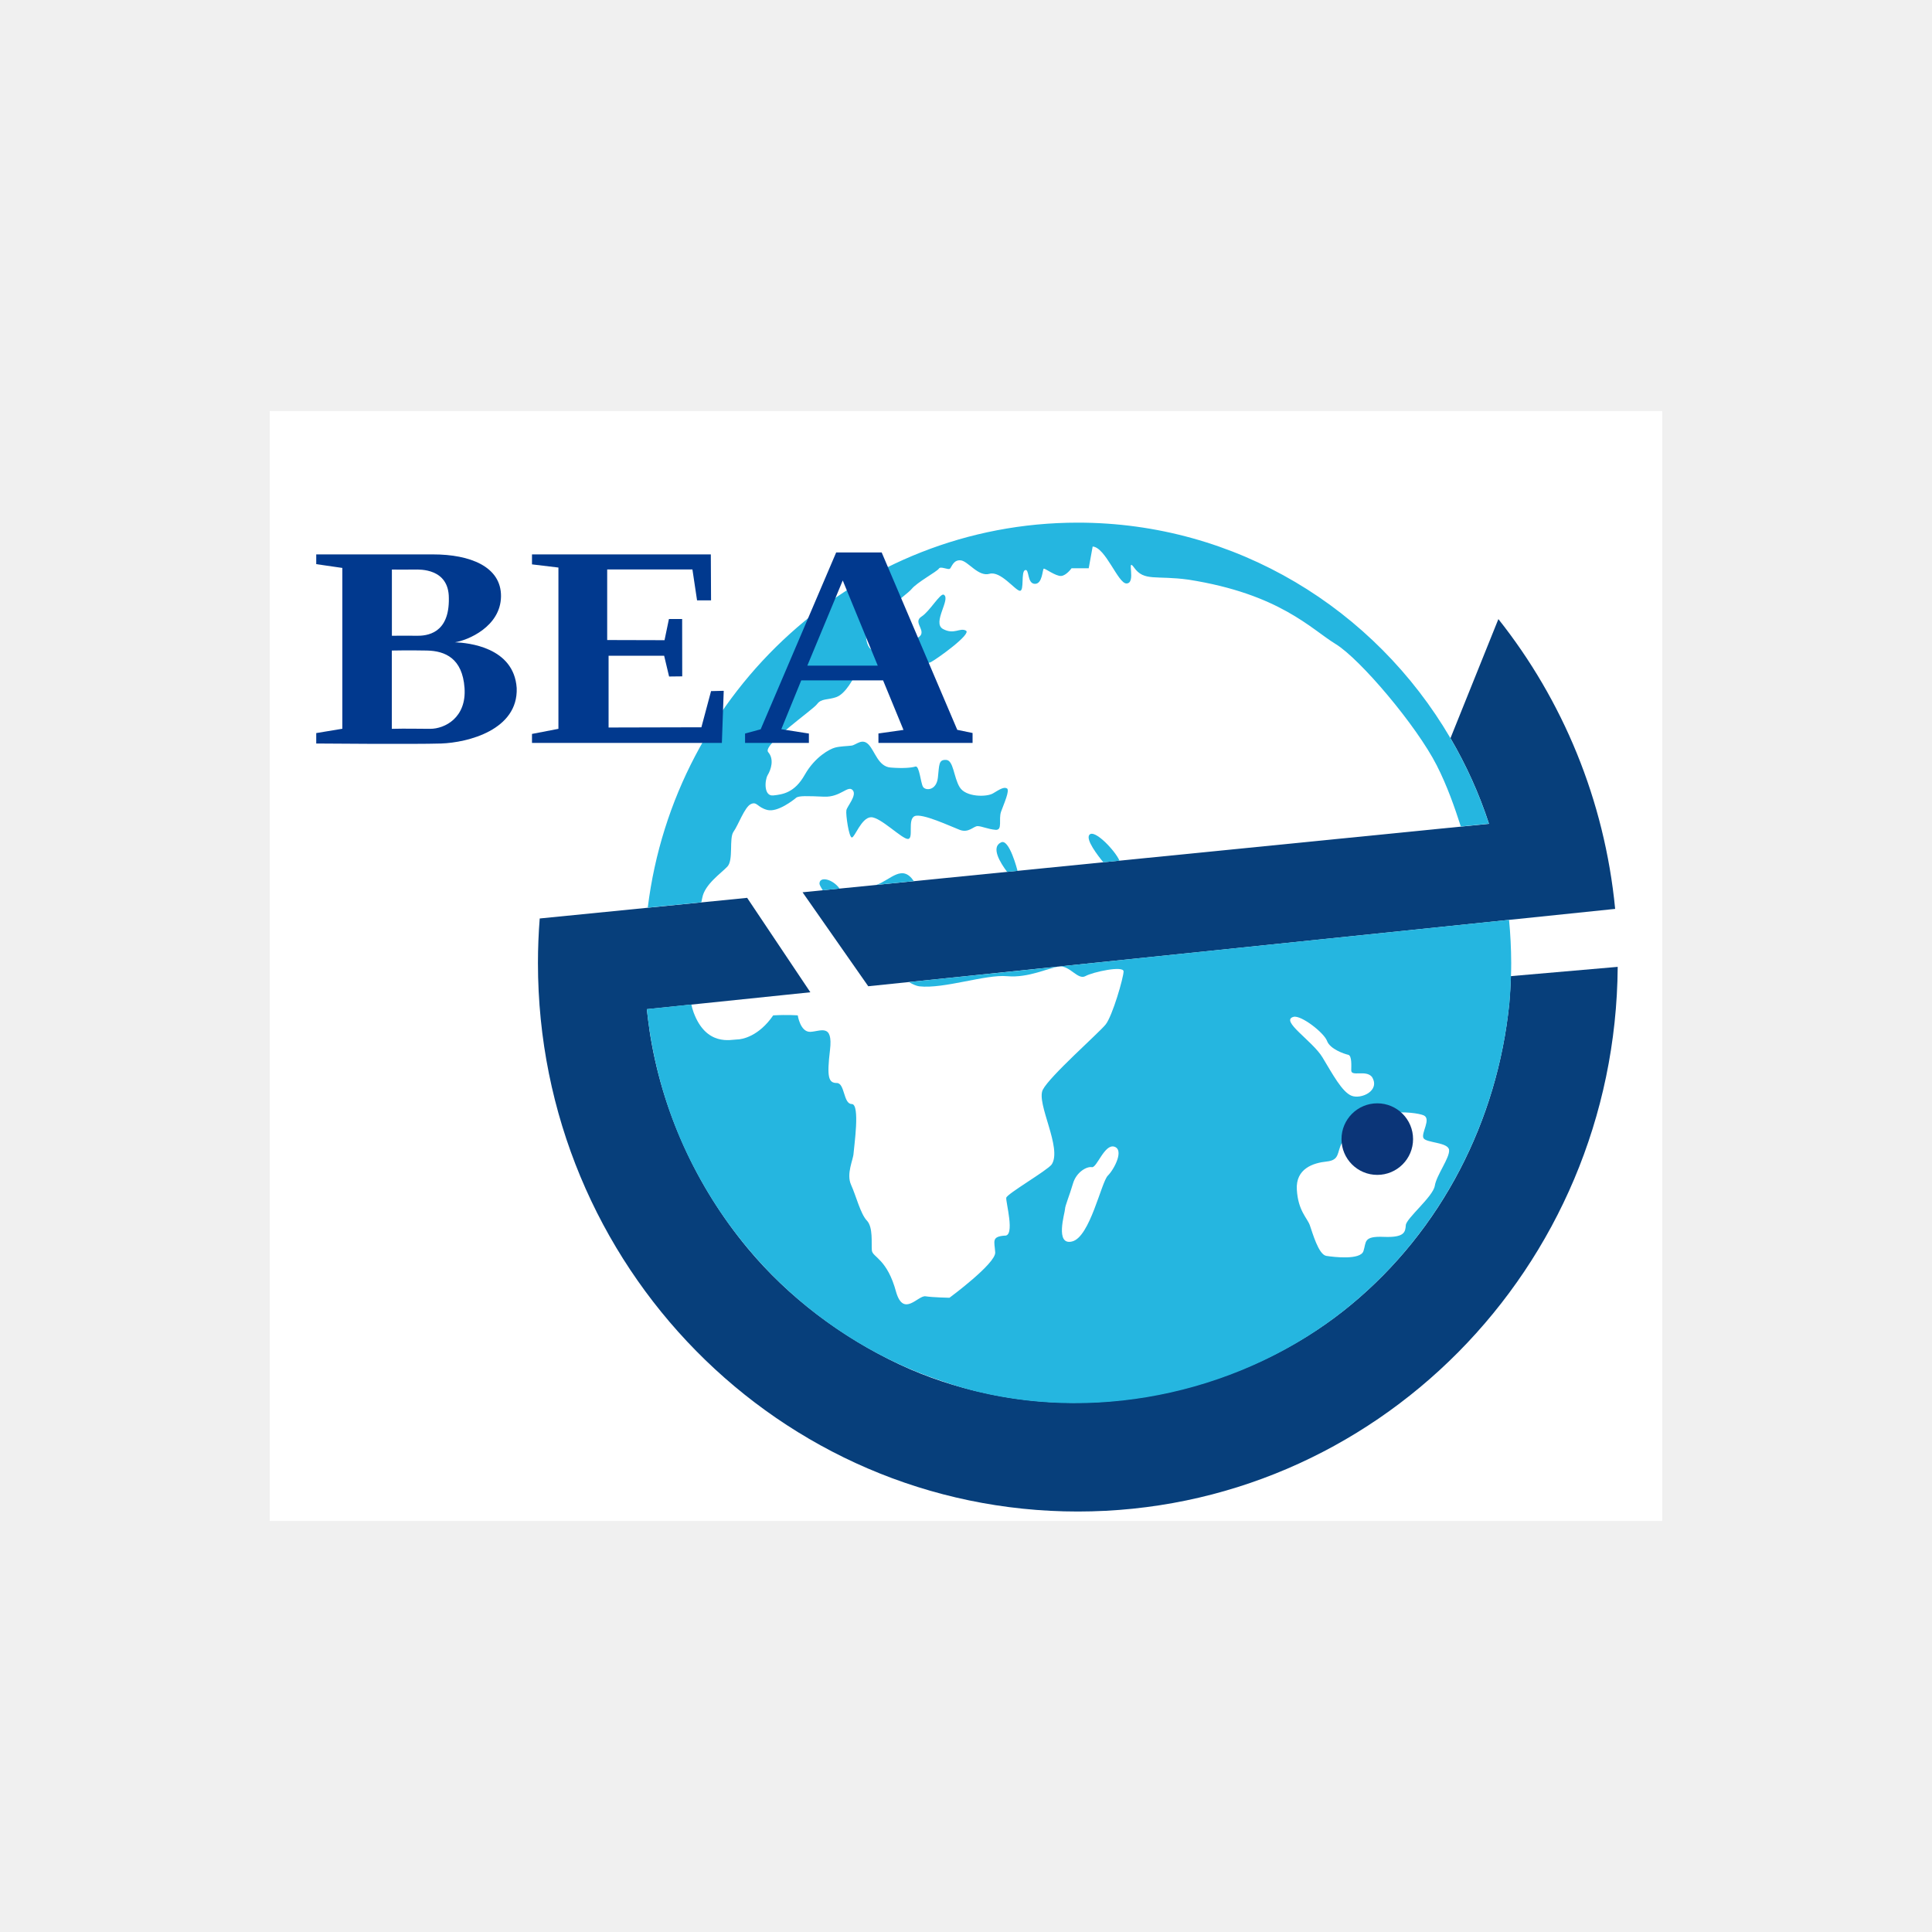
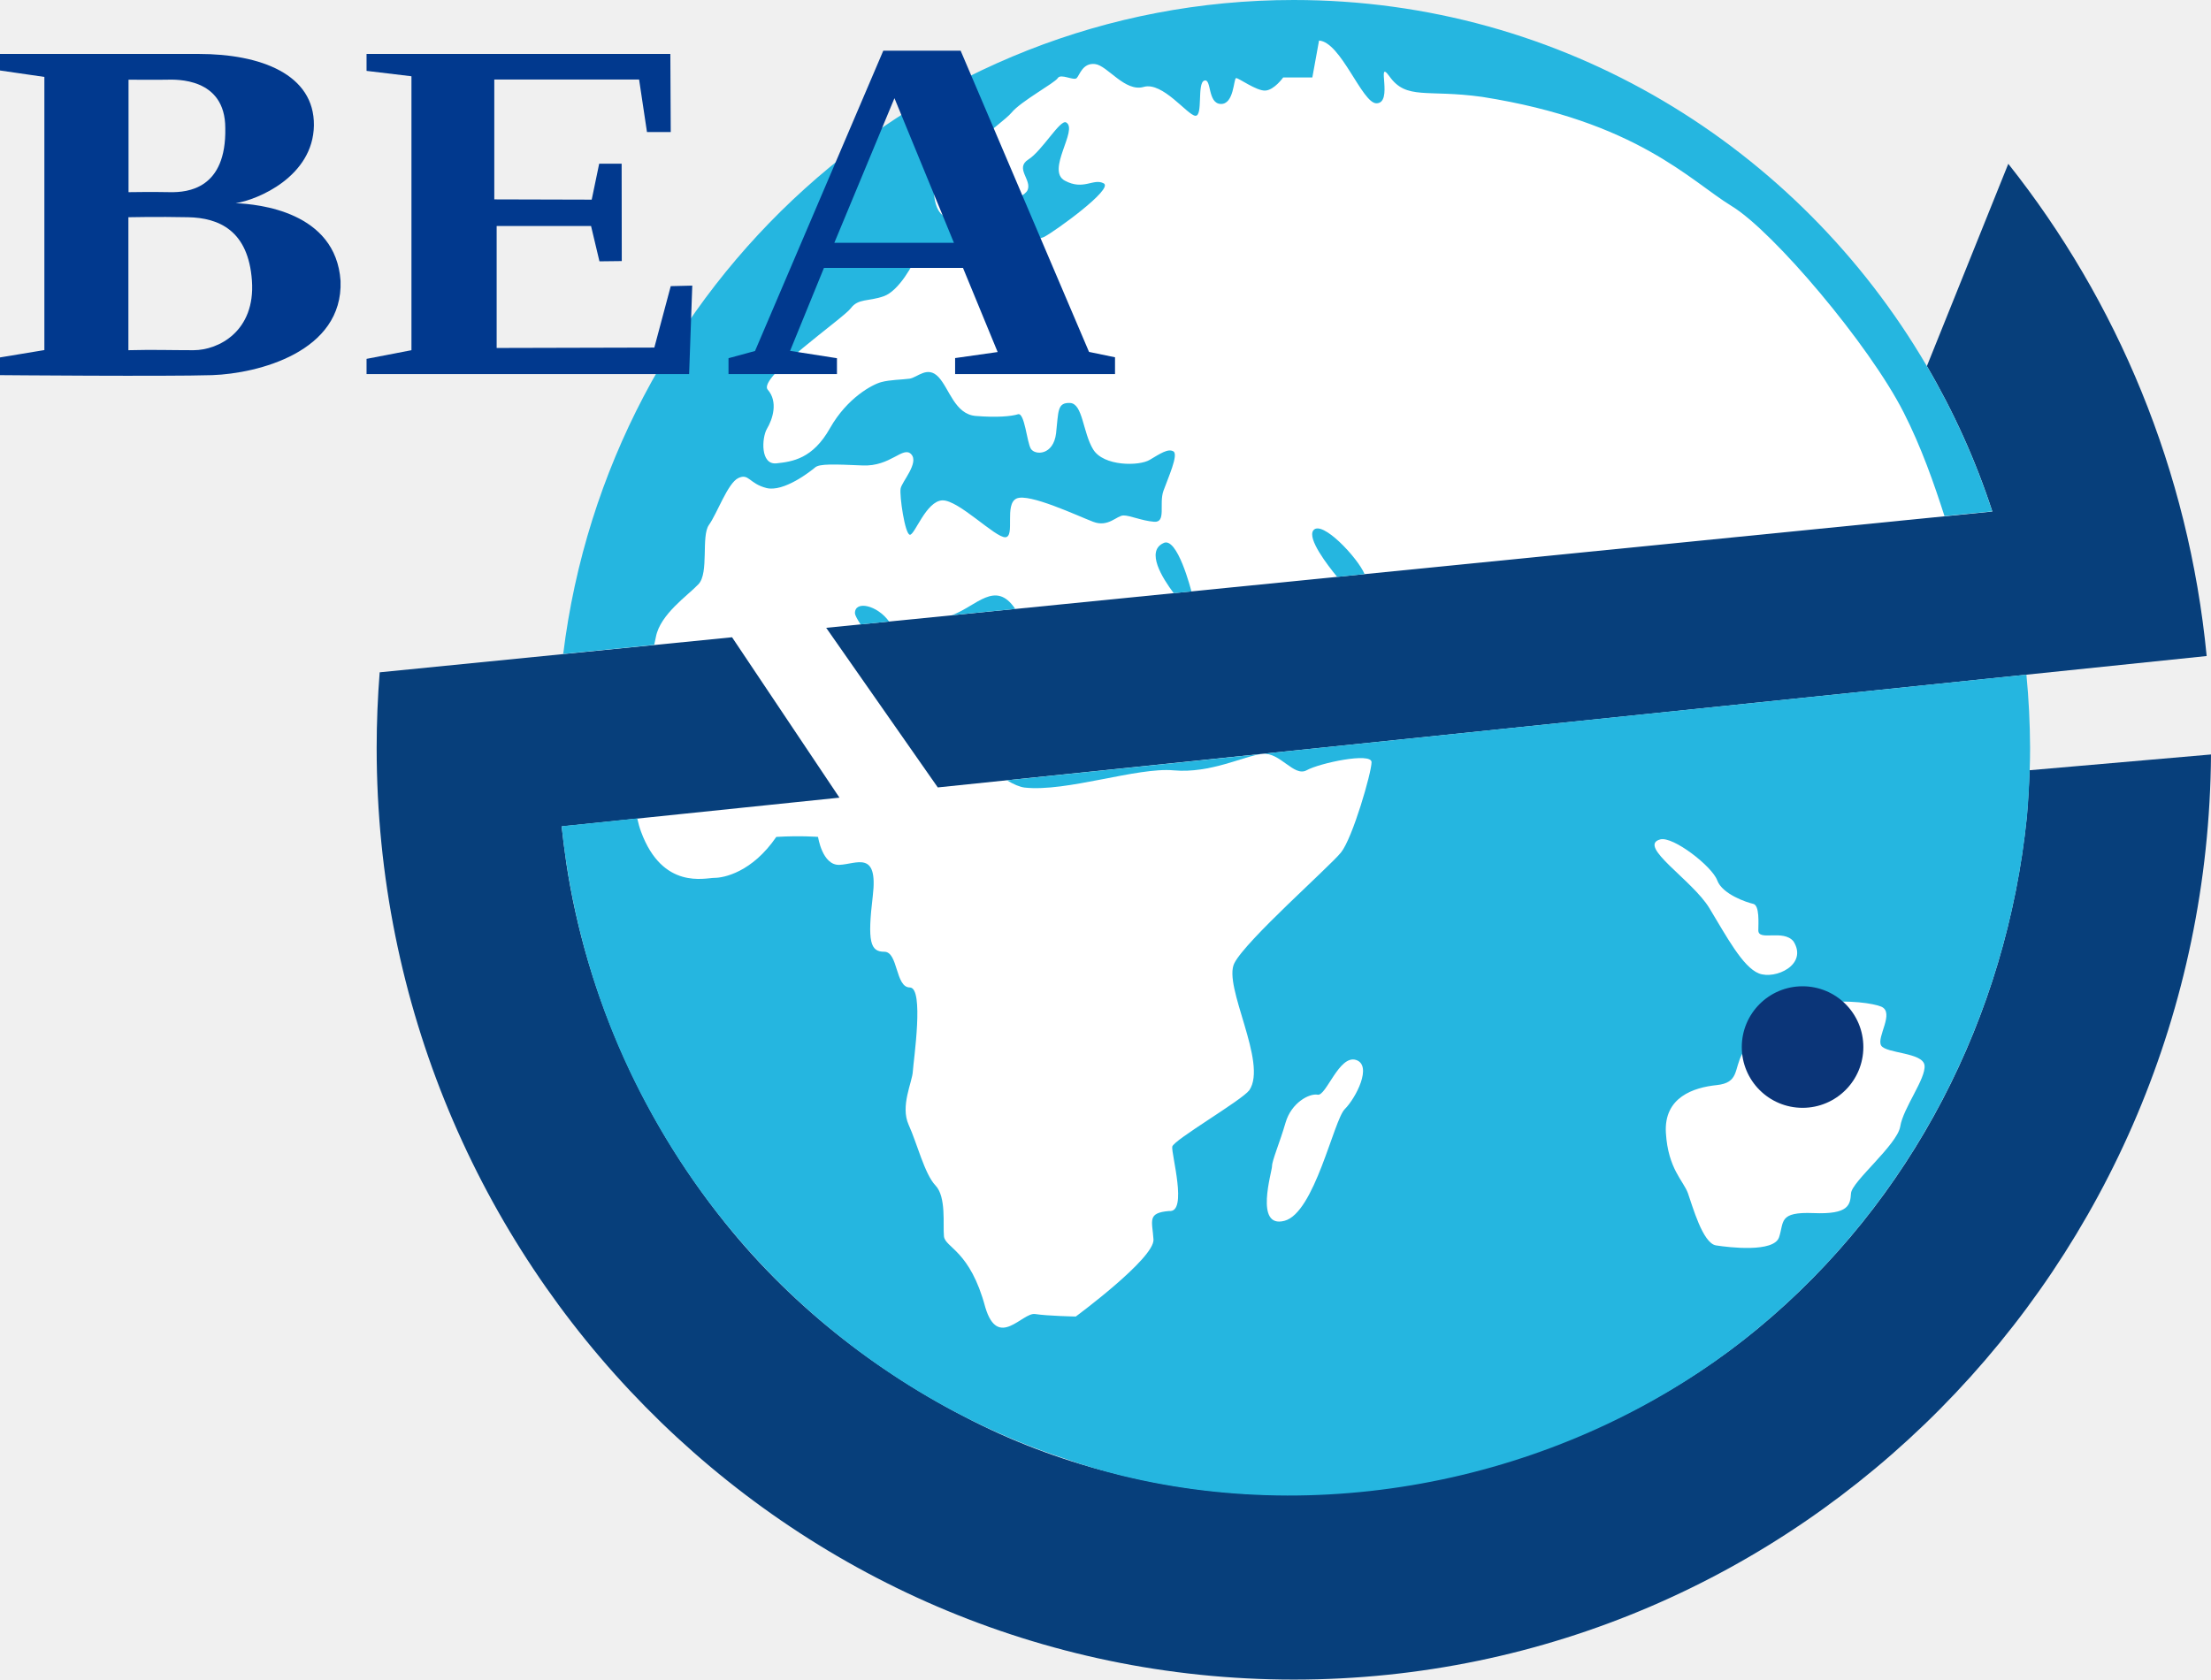
- <svg xmlns="http://www.w3.org/2000/svg" version="1.1" id="Layer_1" x="0px" y="0px" viewBox="0 0 250 250" style="enable-background:new 0 0 250 250;" xml:space="preserve">
-   <style type="text/css">
+ <svg xmlns="http://www.w3.org/2000/svg" version="1.1" id="Layer_1" x="0px" y="0px" viewBox="0 0 168.41 127.96" xml:space="preserve" width="168.41" height="127.96">
+   <defs id="defs7632" />
+   <style type="text/css" id="style7587">
	.st0{fill:#FFFFFF;}
	.st1{fill:#073F7B;}
	.st2{fill:#25B6E0;}
	.st3{fill:#0B3578;}
	.st4{fill:#01398E;}
</style>
-   <g>
-     <rect x="34.9" y="53.19" class="st0" width="180.19" height="143.62" />
-     <g>
-       <g>
-         <g>
-           <path class="st1" d="M195.51,126.31c-0.04,1.2-0.11,2.39-0.21,3.57c-1.54,15.15-8.73,29.25-20.51,38.98      c-11.37,9.4-27.09,13.96-41.78,12.33c-1.82-0.2-3.64-0.5-5.43-0.89c-3.85-0.83-7.62-2.07-11.18-3.74      c-7.51-3.53-14.35-8.66-19.66-15.05c-6.68-8.04-11.15-17.87-12.7-28.22c0-0.01,0-0.02,0-0.03c-0.13-0.88-0.24-1.77-0.34-2.67      l21.16-2.19l-8.18-12.22l-12.84,1.28l-14,1.39c-0.15,1.9-0.23,3.82-0.23,5.76c0,39.2,31.28,70.98,69.86,70.98      c38.42,0,69.59-31.51,69.86-70.48L195.51,126.31z" />
-           <path class="st1" d="M193.89,80.11l-6.2,15.41c2.03,3.46,3.71,7.17,4.98,11.06l0.01,0.02h0l-88.83,8.86l8.5,12.16l82.93-8.59      l13.72-1.42C207.63,103.48,202.19,90.57,193.89,80.11z" />
+   <g id="g7627" transform="translate(-40.92,-67.63)">
+     <ellipse style="opacity:1;fill:#ffffff;fill-opacity:1;stroke-width:3.64" id="path13662" cx="139.415" cy="124.633" rx="55.942" ry="56.885" />
+     <g id="g7625">
+       <g id="g7615">
+         <g id="g7595">
+           <path class="st1" d="m 195.51,126.31 c -0.04,1.2 -0.11,2.39 -0.21,3.57 -1.54,15.15 -8.73,29.25 -20.51,38.98 -11.37,9.4 -27.09,13.96 -41.78,12.33 -1.82,-0.2 -3.64,-0.5 -5.43,-0.89 -3.85,-0.83 -7.62,-2.07 -11.18,-3.74 -7.51,-3.53 -14.35,-8.66 -19.66,-15.05 -6.68,-8.04 -11.15,-17.87 -12.7,-28.22 0,-0.01 0,-0.02 0,-0.03 -0.13,-0.88 -0.24,-1.77 -0.34,-2.67 l 21.16,-2.19 -8.18,-12.22 -12.84,1.28 -14,1.39 c -0.15,1.9 -0.23,3.82 -0.23,5.76 0,39.2 31.28,70.98 69.86,70.98 38.42,0 69.59,-31.51 69.86,-70.48 z" id="path7591" />
+           <path class="st1" d="m 193.89,80.11 -6.2,15.41 c 2.03,3.46 3.71,7.17 4.98,11.06 l 0.01,0.02 v 0 l -88.83,8.86 8.5,12.16 82.93,-8.59 13.72,-1.42 c -1.37,-14.13 -6.81,-27.04 -15.11,-37.5 z" id="path7593" />
        </g>
-         <g>
-           <path class="st2" d="M108.64,114.98l-2.17,0.22c-0.28-0.43-0.43-0.73-0.43-0.85C106.03,113.36,107.73,113.72,108.64,114.98z" />
-           <path class="st2" d="M118.25,114.02l-4.83,0.48C115.31,113.81,116.74,111.78,118.25,114.02z" />
-           <path class="st2" d="M131.67,112.69l-1.35,0.13c-0.89-1.18-2.11-3.17-0.81-3.8C130.59,108.39,131.67,112.69,131.67,112.69z" />
-           <path class="st2" d="M117.62,127.08l19.44-2.01c-1.36,0.14-3.93,1.5-6.73,1.25c-2.79-0.26-8.17,1.67-11.38,1.31      C118.59,127.58,118.13,127.39,117.62,127.08z" />
-           <path class="st2" d="M144.86,111.37l-2.09,0.21c-0.73-0.89-2.3-2.92-1.81-3.55C141.61,107.22,144.33,110.11,144.86,111.37z" />
-           <path class="st2" d="M90.75,116.76l-6.93,0.69c3.46-28.09,27.06-49.82,55.64-49.82c20.51,0,38.45,11.19,48.22,27.88      c2.03,3.46,3.71,7.17,4.98,11.06c0,0,0,0.01,0,0.02l-3.63,0.36c-0.8-2.49-1.76-5.25-3.12-7.92c-2.62-5.15-9.93-13.78-13.09-15.7      c-3.15-1.92-7.24-6.47-19.01-8.32c-4.24-0.59-5.76,0.27-7.07-1.58c-1.03-1.41,0.34,2.07-0.98,2.07c-1.09,0-2.7-4.67-4.37-4.78      l-0.51,2.81h-2.22c0,0-0.68,0.96-1.36,1c-0.68,0.04-2.05-0.98-2.23-0.95c-0.19,0.04-0.15,2.01-1.17,1.97      c-1.02-0.04-0.68-1.97-1.25-1.78c-0.57,0.19-0.08,2.72-0.68,2.68c-0.6-0.04-2.49-2.61-3.93-2.2c-1.44,0.42-2.76-1.63-3.71-1.74      c-0.95-0.11-1.17,0.84-1.4,1.07c-0.23,0.22-1.21-0.37-1.44,0c-0.23,0.37-2.82,1.77-3.52,2.63s-5.98,4.46-5.92,5.96      c0.06,1.49,0.66,2.49,2.16,1.99c1.5-0.5,4.65-1.27,4.98-2.05c0.34-0.78-0.99-1.66,0.06-2.33c1.05-0.66,2.44-3.1,2.88-2.82      c0.94,0.54-1.55,3.64-0.11,4.43c1.44,0.78,2.19-0.21,2.97,0.21c0.78,0.42-3.72,3.65-4.52,4.07c-0.79,0.42-8.55,1.41-9.59,1.19      c-0.38,0.89-1.48,2.93-2.65,3.34c-1.16,0.41-1.94,0.15-2.51,0.92c-0.57,0.77-7.12,5.28-6.32,6.2c0.8,0.92,0.38,2.24-0.07,2.99      c-0.39,0.69-0.5,2.75,0.73,2.62c1.23-0.13,2.77-0.35,4.08-2.68c1.32-2.33,3.25-3.34,3.91-3.51c0.66-0.18,1.54-0.18,2.15-0.26      c0.61-0.09,1.36-1.01,2.2-0.13c0.83,0.88,1.25,2.85,2.85,2.97c1.59,0.13,2.7,0.03,3.21-0.13c0.51-0.15,0.67,2.12,0.98,2.63      c0.32,0.51,1.72,0.51,1.92-1.18c0.19-1.69,0.08-2.35,1.06-2.31c0.98,0.04,0.97,2.23,1.76,3.53c0.79,1.31,3.52,1.29,4.32,0.8      c0.8-0.48,1.4-0.88,1.8-0.64c0.4,0.24-0.4,2-0.76,3c-0.36,1,0.24,2.44-0.72,2.36c-0.96-0.08-1.8-0.48-2.32-0.48      c-0.52,0-1.16,0.93-2.32,0.48c-1.16-0.44-4.88-2.2-5.83-1.77c-0.95,0.43-0.09,2.9-0.85,2.95c-0.76,0.05-3.57-2.85-4.8-2.81      c-1.24,0.05-2.09,2.62-2.47,2.62c-0.38,0-0.81-3-0.71-3.52c0.09-0.52,1.42-1.95,0.81-2.61c-0.62-0.67-1.57,0.95-3.71,0.85      c-2.14-0.09-3.28-0.14-3.61,0.15c-0.33,0.28-2.38,1.9-3.71,1.57c-1.33-0.34-1.33-1.14-2.14-0.76c-0.81,0.38-1.62,2.71-2.24,3.57      c-0.61,0.85,0.02,3.66-0.8,4.52c-0.81,0.86-2.91,2.28-3.24,4.01C90.85,116.32,90.8,116.52,90.75,116.76z" />
-           <path class="st2" d="M195.27,119.03l-2.93,0.3l-5.49,0.57l-14.86,1.54l-5.44,0.56l-29.48,3.06c1.36-0.14,2.41,1.79,3.38,1.25      c0.97-0.54,4.94-1.39,4.94-0.61c0,0.78-1.44,5.78-2.33,6.88c-0.89,1.1-7.23,6.68-8.12,8.43c-0.89,1.75,2.56,7.58,1.14,9.68      c-0.6,0.79-5.79,3.8-5.87,4.3c-0.09,0.51,1.2,5.05-0.23,4.9c-1.71,0.14-1.29,0.74-1.2,2.17c0.09,1.44-5.92,5.87-5.92,5.87      s-2.13-0.04-3.1-0.19c-0.97-0.14-2.82,2.73-3.79-0.51c-1.16-4.35-3.05-4.53-3.15-5.41c-0.09-0.88,0.19-3.01-0.65-3.88      c-0.83-0.88-1.39-3.19-2.04-4.62c-0.65-1.44,0.28-3.24,0.32-4.07c0.05-0.83,0.88-6.38-0.23-6.39c-1.11,0-0.88-2.72-1.94-2.72      c-1.07,0-1.3-0.74-0.88-4.26c0.42-3.51-1.25-2.41-2.55-2.36c-1.3,0.04-1.62-2.13-1.62-2.13s-1.32-0.11-3.18,0      c-1.85,2.7-4,3.12-4.71,3.12c-0.71,0-3.95,0.93-5.59-3.51c-0.12-0.32-0.21-0.66-0.29-1.02l-5.76,0.6      c0.72,6.99,2.72,13.89,5.92,20.14c2.13,4.16,4.68,7.98,7.74,11.51c6.53,7.55,15.12,13.37,24.61,16.51      c1.46,0.52,2.94,0.96,4.45,1.33c16.44,3.99,34.58-0.13,47.75-10.7c12.12-9.73,19.57-24.1,21.14-39.5      c0.11-1.18,0.17-2.37,0.21-3.57c0.02-0.57,0.03-1.13,0.03-1.7C195.54,122.73,195.45,120.87,195.27,119.03z M143.35,152.13      c-0.85,0.85-2.3,7.92-4.6,8.51c-2.3,0.6-0.94-3.74-0.94-4.17c0-0.43,0.59-1.79,1.03-3.31c0.44-1.52,1.81-2.25,2.45-2.13      c0.64,0.12,1.63-3.05,2.91-2.65C145.48,148.79,144.2,151.28,143.35,152.13z M167.38,131.58c0.97-0.26,3.95,2.05,4.34,3.12      c0.39,1.06,2.24,1.68,2.74,1.79c0.5,0.11,0.39,1.51,0.39,2.02c0,0.85,1.9-0.11,2.68,0.84c1.12,1.79-1.4,2.93-2.64,2.44      c-1.23-0.49-2.47-2.83-3.76-4.96C169.85,134.69,165.58,132.07,167.38,131.58z M185.66,153.45c-0.23,1.4-3.69,4.2-3.75,5.09      c-0.06,0.89-0.17,1.62-2.85,1.51c-2.69-0.11-2.24,0.67-2.63,1.84c-0.39,1.18-3.8,0.78-4.81,0.62c-1.01-0.17-1.79-3.02-2.13-3.97      c-0.34-0.95-1.51-1.85-1.68-4.59c-0.17-2.74,2.13-3.47,3.86-3.65c1.73-0.18,1.31-1.2,1.96-2.4c2.69-4.98,9.52-4.03,10.58-3.58      c1.06,0.45-0.39,2.35,0,2.97c0.39,0.61,3.19,0.51,3.3,1.51C187.62,149.81,185.88,152.05,185.66,153.45z" />
-           <circle class="st3" cx="178.22" cy="147.4" r="4.63" />
+         <g id="g7613">
+           <path class="st2" d="m 108.64,114.98 -2.17,0.22 c -0.28,-0.43 -0.43,-0.73 -0.43,-0.85 -0.01,-0.99 1.69,-0.63 2.6,0.63 z" id="path7597" />
+           <path class="st2" d="m 118.25,114.02 -4.83,0.48 c 1.89,-0.69 3.32,-2.72 4.83,-0.48 z" id="path7599" />
+           <path class="st2" d="m 131.67,112.69 -1.35,0.13 c -0.89,-1.18 -2.11,-3.17 -0.81,-3.8 1.08,-0.63 2.16,3.67 2.16,3.67 z" id="path7601" />
+           <path class="st2" d="m 117.62,127.08 19.44,-2.01 c -1.36,0.14 -3.93,1.5 -6.73,1.25 -2.79,-0.26 -8.17,1.67 -11.38,1.31 -0.36,-0.05 -0.82,-0.24 -1.33,-0.55 z" id="path7603" />
+           <path class="st2" d="m 144.86,111.37 -2.09,0.21 c -0.73,-0.89 -2.3,-2.92 -1.81,-3.55 0.65,-0.81 3.37,2.08 3.9,3.34 z" id="path7605" />
+           <path class="st2" d="m 90.75,116.76 -6.93,0.69 c 3.46,-28.09 27.06,-49.82 55.64,-49.82 20.51,0 38.45,11.19 48.22,27.88 2.03,3.46 3.71,7.17 4.98,11.06 0,0 0,0.01 0,0.02 l -3.63,0.36 c -0.8,-2.49 -1.76,-5.25 -3.12,-7.92 -2.62,-5.15 -9.93,-13.78 -13.09,-15.7 -3.15,-1.92 -7.24,-6.47 -19.01,-8.32 -4.24,-0.59 -5.76,0.27 -7.07,-1.58 -1.03,-1.41 0.34,2.07 -0.98,2.07 -1.09,0 -2.7,-4.67 -4.37,-4.78 l -0.51,2.81 h -2.22 c 0,0 -0.68,0.96 -1.36,1 -0.68,0.04 -2.05,-0.98 -2.23,-0.95 -0.19,0.04 -0.15,2.01 -1.17,1.97 -1.02,-0.04 -0.68,-1.97 -1.25,-1.78 -0.57,0.19 -0.08,2.72 -0.68,2.68 -0.6,-0.04 -2.49,-2.61 -3.93,-2.2 -1.44,0.42 -2.76,-1.63 -3.71,-1.74 -0.95,-0.11 -1.17,0.84 -1.4,1.07 -0.23,0.22 -1.21,-0.37 -1.44,0 -0.23,0.37 -2.82,1.77 -3.52,2.63 -0.7,0.86 -5.98,4.46 -5.92,5.96 0.06,1.49 0.66,2.49 2.16,1.99 1.5,-0.5 4.65,-1.27 4.98,-2.05 0.34,-0.78 -0.99,-1.66 0.06,-2.33 1.05,-0.66 2.44,-3.1 2.88,-2.82 0.94,0.54 -1.55,3.64 -0.11,4.43 1.44,0.78 2.19,-0.21 2.97,0.21 0.78,0.42 -3.72,3.65 -4.52,4.07 -0.79,0.42 -8.55,1.41 -9.59,1.19 -0.38,0.89 -1.48,2.93 -2.65,3.34 -1.16,0.41 -1.94,0.15 -2.51,0.92 -0.57,0.77 -7.12,5.28 -6.32,6.2 0.8,0.92 0.38,2.24 -0.07,2.99 -0.39,0.69 -0.5,2.75 0.73,2.62 1.23,-0.13 2.77,-0.35 4.08,-2.68 1.32,-2.33 3.25,-3.34 3.91,-3.51 0.66,-0.18 1.54,-0.18 2.15,-0.26 0.61,-0.09 1.36,-1.01 2.2,-0.13 0.83,0.88 1.25,2.85 2.85,2.97 1.59,0.13 2.7,0.03 3.21,-0.13 0.51,-0.15 0.67,2.12 0.98,2.63 0.32,0.51 1.72,0.51 1.92,-1.18 0.19,-1.69 0.08,-2.35 1.06,-2.31 0.98,0.04 0.97,2.23 1.76,3.53 0.79,1.31 3.52,1.29 4.32,0.8 0.8,-0.48 1.4,-0.88 1.8,-0.64 0.4,0.24 -0.4,2 -0.76,3 -0.36,1 0.24,2.44 -0.72,2.36 -0.96,-0.08 -1.8,-0.48 -2.32,-0.48 -0.52,0 -1.16,0.93 -2.32,0.48 -1.16,-0.44 -4.88,-2.2 -5.83,-1.77 -0.95,0.43 -0.09,2.9 -0.85,2.95 -0.76,0.05 -3.57,-2.85 -4.8,-2.81 -1.24,0.05 -2.09,2.62 -2.47,2.62 -0.38,0 -0.81,-3 -0.71,-3.52 0.09,-0.52 1.42,-1.95 0.81,-2.61 -0.62,-0.67 -1.57,0.95 -3.71,0.85 -2.14,-0.09 -3.28,-0.14 -3.61,0.15 -0.33,0.28 -2.38,1.9 -3.71,1.57 -1.33,-0.34 -1.33,-1.14 -2.14,-0.76 -0.81,0.38 -1.62,2.71 -2.24,3.57 -0.61,0.85 0.02,3.66 -0.8,4.52 -0.81,0.86 -2.91,2.28 -3.24,4.01 -0.03,0.17 -0.08,0.37 -0.13,0.61 z" id="path7607" />
+           <path class="st2" d="m 195.27,119.03 -2.93,0.3 -5.49,0.57 -14.86,1.54 -5.44,0.56 -29.48,3.06 c 1.36,-0.14 2.41,1.79 3.38,1.25 0.97,-0.54 4.94,-1.39 4.94,-0.61 0,0.78 -1.44,5.78 -2.33,6.88 -0.89,1.1 -7.23,6.68 -8.12,8.43 -0.89,1.75 2.56,7.58 1.14,9.68 -0.6,0.79 -5.79,3.8 -5.87,4.3 -0.09,0.51 1.2,5.05 -0.23,4.9 -1.71,0.14 -1.29,0.74 -1.2,2.17 0.09,1.44 -5.92,5.87 -5.92,5.87 0,0 -2.13,-0.04 -3.1,-0.19 -0.97,-0.14 -2.82,2.73 -3.79,-0.51 -1.16,-4.35 -3.05,-4.53 -3.15,-5.41 -0.09,-0.88 0.19,-3.01 -0.65,-3.88 -0.83,-0.88 -1.39,-3.19 -2.04,-4.62 -0.65,-1.44 0.28,-3.24 0.32,-4.07 0.05,-0.83 0.88,-6.38 -0.23,-6.39 -1.11,0 -0.88,-2.72 -1.94,-2.72 -1.07,0 -1.3,-0.74 -0.88,-4.26 0.42,-3.51 -1.25,-2.41 -2.55,-2.36 -1.3,0.04 -1.62,-2.13 -1.62,-2.13 0,0 -1.32,-0.11 -3.18,0 -1.85,2.7 -4,3.12 -4.71,3.12 -0.71,0 -3.95,0.93 -5.59,-3.51 -0.12,-0.32 -0.21,-0.66 -0.29,-1.02 l -5.76,0.6 c 0.72,6.99 2.72,13.89 5.92,20.14 2.13,4.16 4.68,7.98 7.74,11.51 6.53,7.55 15.12,13.37 24.61,16.51 1.46,0.52 2.94,0.96 4.45,1.33 16.44,3.99 34.58,-0.13 47.75,-10.7 12.12,-9.73 19.57,-24.1 21.14,-39.5 0.11,-1.18 0.17,-2.37 0.21,-3.57 0.02,-0.57 0.03,-1.13 0.03,-1.7 -0.01,-1.87 -0.1,-3.73 -0.28,-5.57 z m -51.92,33.1 c -0.85,0.85 -2.3,7.92 -4.6,8.51 -2.3,0.6 -0.94,-3.74 -0.94,-4.17 0,-0.43 0.59,-1.79 1.03,-3.31 0.44,-1.52 1.81,-2.25 2.45,-2.13 0.64,0.12 1.63,-3.05 2.91,-2.65 1.28,0.41 0,2.9 -0.85,3.75 z m 24.03,-20.55 c 0.97,-0.26 3.95,2.05 4.34,3.12 0.39,1.06 2.24,1.68 2.74,1.79 0.5,0.11 0.39,1.51 0.39,2.02 0,0.85 1.9,-0.11 2.68,0.84 1.12,1.79 -1.4,2.93 -2.64,2.44 -1.23,-0.49 -2.47,-2.83 -3.76,-4.96 -1.28,-2.14 -5.55,-4.76 -3.75,-5.25 z m 18.28,21.87 c -0.23,1.4 -3.69,4.2 -3.75,5.09 -0.06,0.89 -0.17,1.62 -2.85,1.51 -2.69,-0.11 -2.24,0.67 -2.63,1.84 -0.39,1.18 -3.8,0.78 -4.81,0.62 -1.01,-0.17 -1.79,-3.02 -2.13,-3.97 -0.34,-0.95 -1.51,-1.85 -1.68,-4.59 -0.17,-2.74 2.13,-3.47 3.86,-3.65 1.73,-0.18 1.31,-1.2 1.96,-2.4 2.69,-4.98 9.52,-4.03 10.58,-3.58 1.06,0.45 -0.39,2.35 0,2.97 0.39,0.61 3.19,0.51 3.3,1.51 0.11,1.01 -1.63,3.25 -1.85,4.65 z" id="path7609" />
+           <circle class="st3" cx="178.22" cy="147.4" r="4.63" id="circle7611" />
        </g>
      </g>
-       <g>
-         <path class="st4" d="M58.87,83.11c1.66-0.25,5.9-2.02,5.96-5.92c0.05-3.9-4.06-5.45-8.77-5.45c-4.71,0-15.14,0-15.14,0V73     l3.38,0.49V94.3l-3.38,0.56v1.35c0,0,12.69,0.11,16.16,0c3.47-0.12,9.98-1.76,9.78-7.18C66.5,83.74,60.58,83.18,58.87,83.11z      M50.7,73.7c0,0,2.3,0.02,2.95,0c0.65-0.01,4.43-0.18,4.43,3.69c0.09,4.63-2.86,4.9-4.19,4.88c-1.33-0.03-3.18,0-3.18,0V73.7z      M55.66,94.31c-1.9,0-2.97-0.05-4.96,0c0-1.41,0-10.13,0-10.13s2.23-0.05,4.56,0c2.33,0.05,4.58,1,4.85,4.84     C60.38,92.86,57.57,94.31,55.66,94.31z" />
-         <polygon class="st4" points="68.84,71.74 68.84,73.03 72.26,73.44 72.26,94.31 68.84,94.97 68.84,96.13 93.41,96.13 93.65,89.39      92.01,89.43 90.76,94.11 78.75,94.14 78.75,84.85 85.94,84.85 86.58,87.54 88.28,87.52 88.27,80.1 86.56,80.1 85.99,82.84      78.57,82.82 78.57,73.69 89.6,73.69 90.2,77.69 92.01,77.69 91.98,71.74    " />
-         <path class="st4" d="M123.87,94.44l-9.78-22.95h-5.89l-9.77,22.88l-2.02,0.55v1.21h8.26v-1.21l-3.57-0.56l2.58-6.32h10.59     l2.64,6.41l-3.24,0.46v1.22h12.18v-1.28L123.87,94.44z M104.47,86.13l4.58-11.02l4.53,11.02H104.47z" />
+       <g id="g7623">
+         <path class="st4" d="m 58.87,83.11 c 1.66,-0.25 5.9,-2.02 5.96,-5.92 0.05,-3.9 -4.06,-5.45 -8.77,-5.45 -4.71,0 -15.14,0 -15.14,0 V 73 l 3.38,0.49 V 94.3 l -3.38,0.56 v 1.35 c 0,0 12.69,0.11 16.16,0 3.47,-0.12 9.98,-1.76 9.78,-7.18 -0.36,-5.29 -6.28,-5.85 -7.99,-5.92 z M 50.7,73.7 c 0,0 2.3,0.02 2.95,0 0.65,-0.01 4.43,-0.18 4.43,3.69 0.09,4.63 -2.86,4.9 -4.19,4.88 -1.33,-0.03 -3.18,0 -3.18,0 V 73.7 Z m 4.96,20.61 c -1.9,0 -2.97,-0.05 -4.96,0 0,-1.41 0,-10.13 0,-10.13 0,0 2.23,-0.05 4.56,0 2.33,0.05 4.58,1 4.85,4.84 0.27,3.84 -2.54,5.29 -4.45,5.29 z" id="path7617" />
+         <polygon class="st4" points="72.26,73.44 72.26,94.31 68.84,94.97 68.84,96.13 93.41,96.13 93.65,89.39 92.01,89.43 90.76,94.11 78.75,94.14 78.75,84.85 85.94,84.85 86.58,87.54 88.28,87.52 88.27,80.1 86.56,80.1 85.99,82.84 78.57,82.82 78.57,73.69 89.6,73.69 90.2,77.69 92.01,77.69 91.98,71.74 68.84,71.74 68.84,73.03 " id="polygon7619" />
+         <path class="st4" d="m 123.87,94.44 -9.78,-22.95 h -5.89 l -9.77,22.88 -2.02,0.55 v 1.21 h 8.26 v -1.21 l -3.57,-0.56 2.58,-6.32 h 10.59 l 2.64,6.41 -3.24,0.46 v 1.22 h 12.18 v -1.28 z m -19.4,-8.31 4.58,-11.02 4.53,11.02 z" id="path7621" />
      </g>
    </g>
  </g>
</svg>
